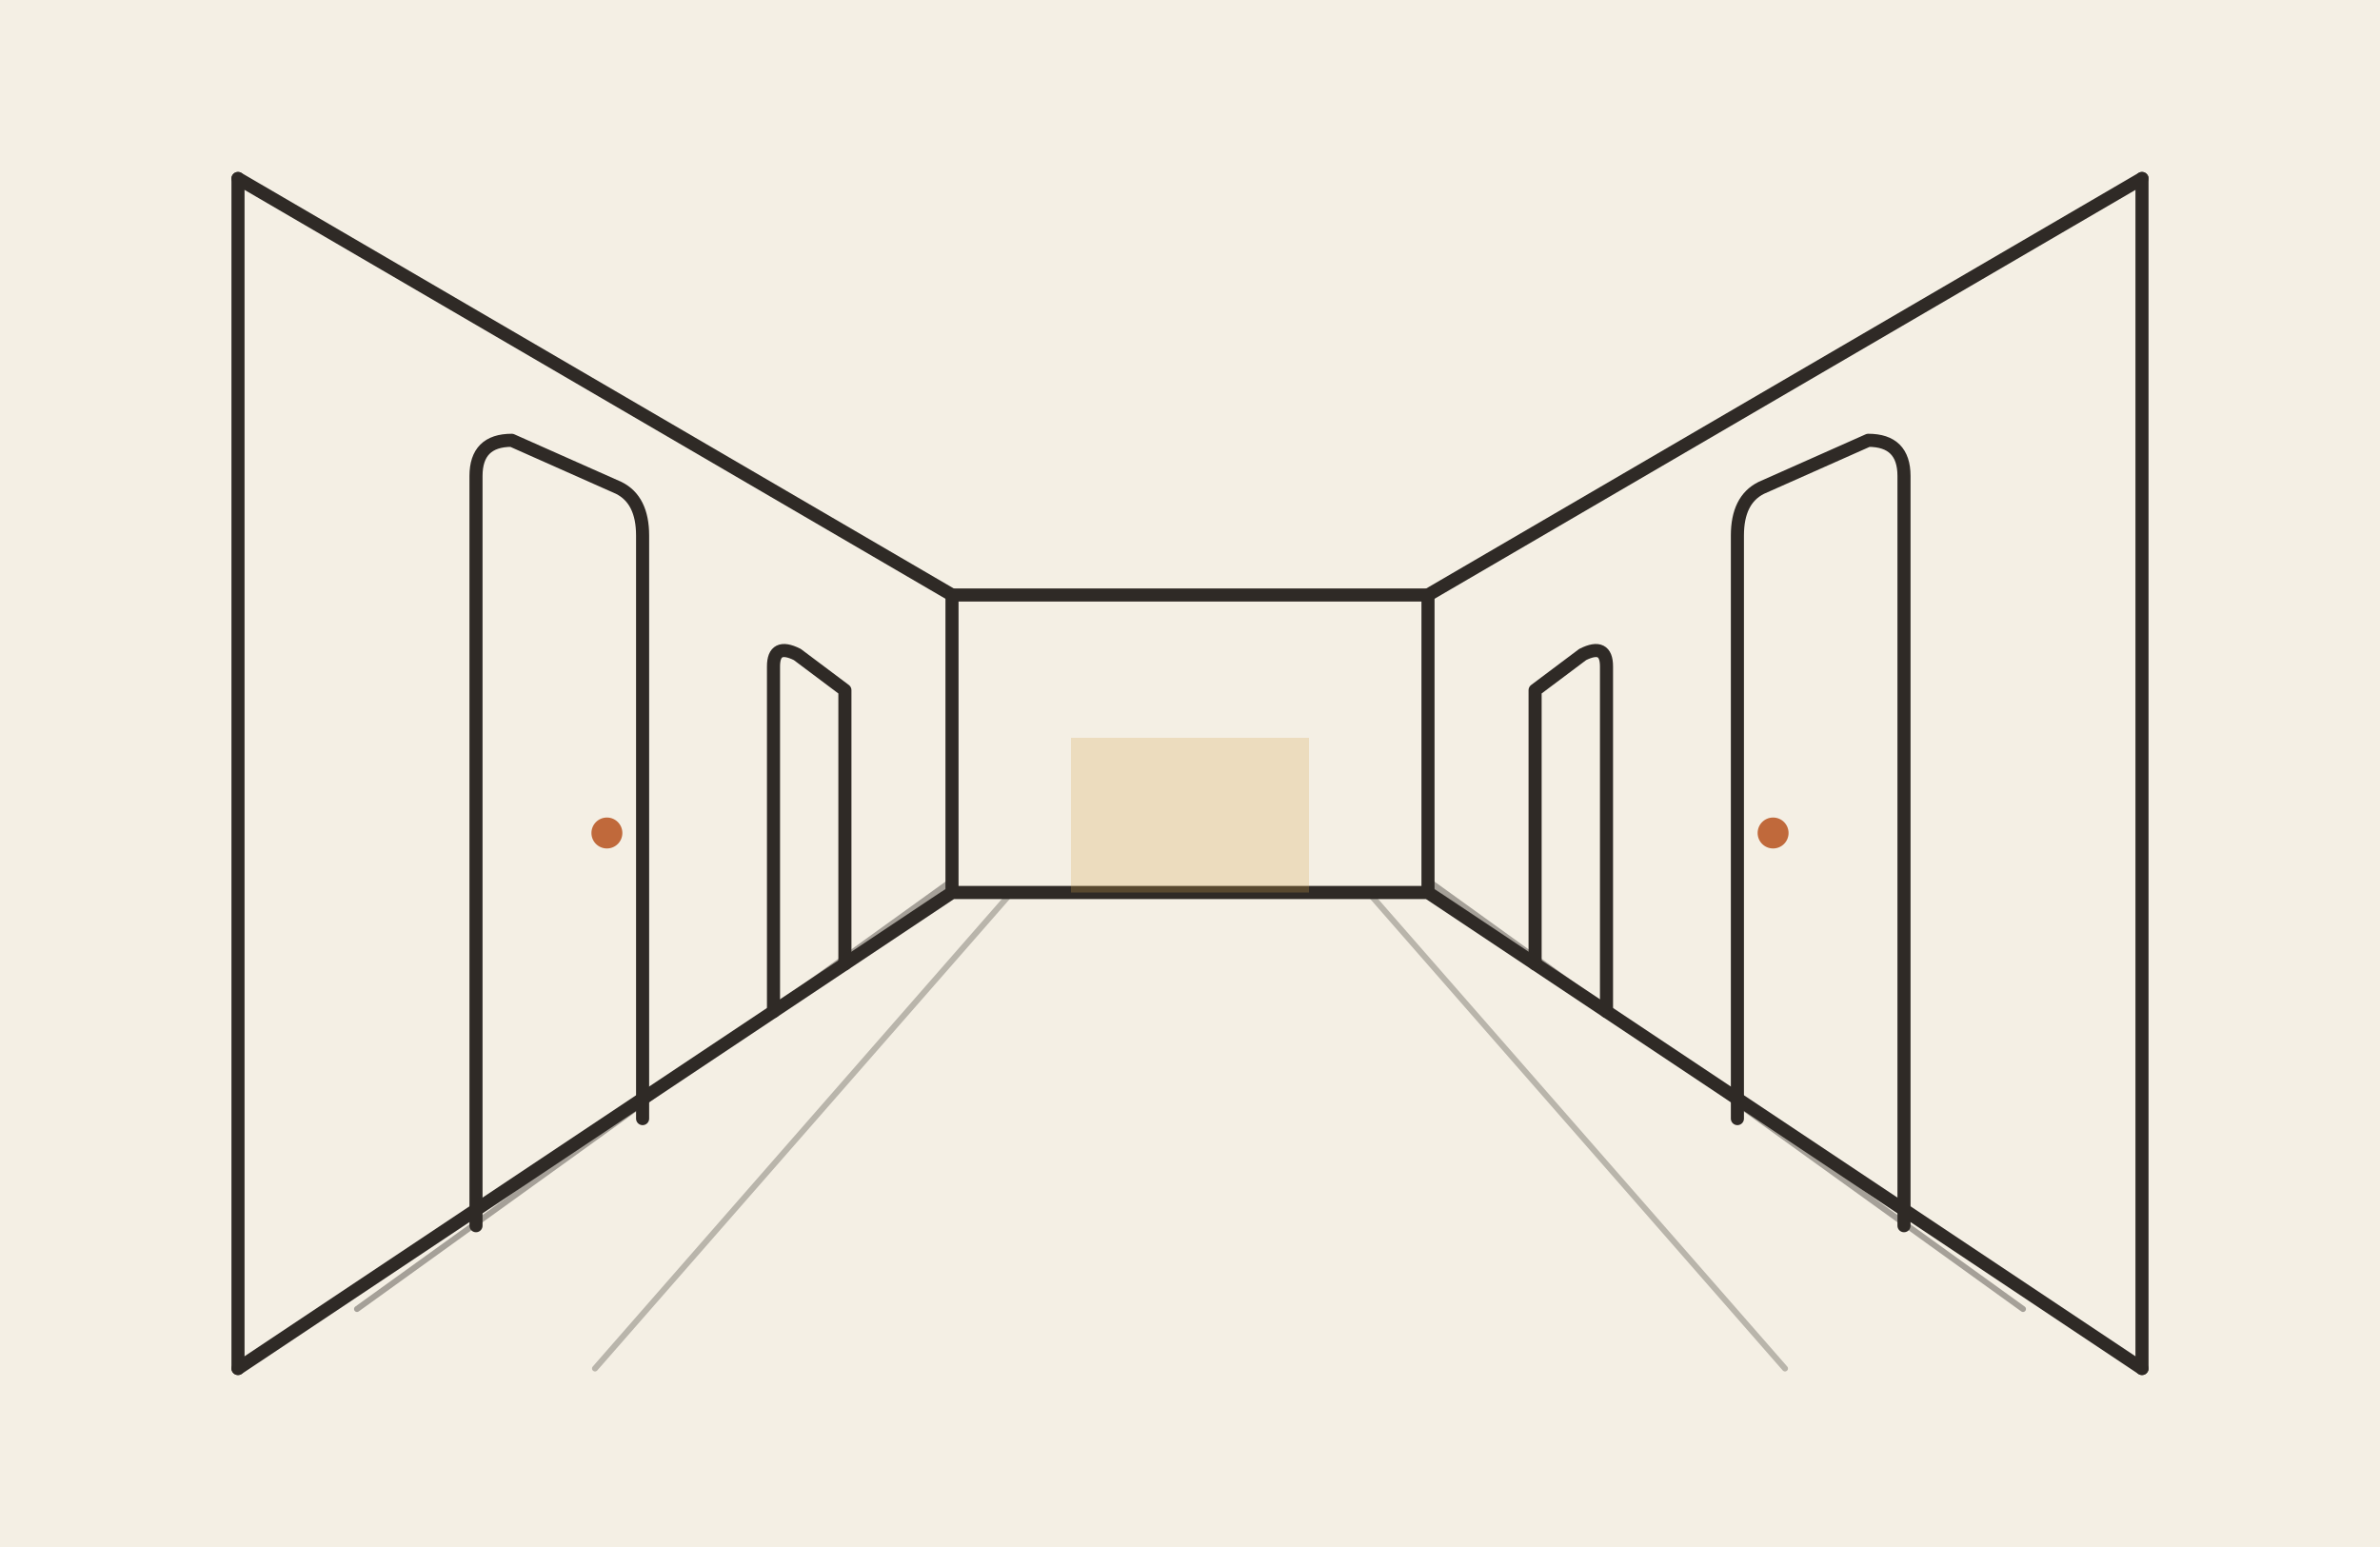
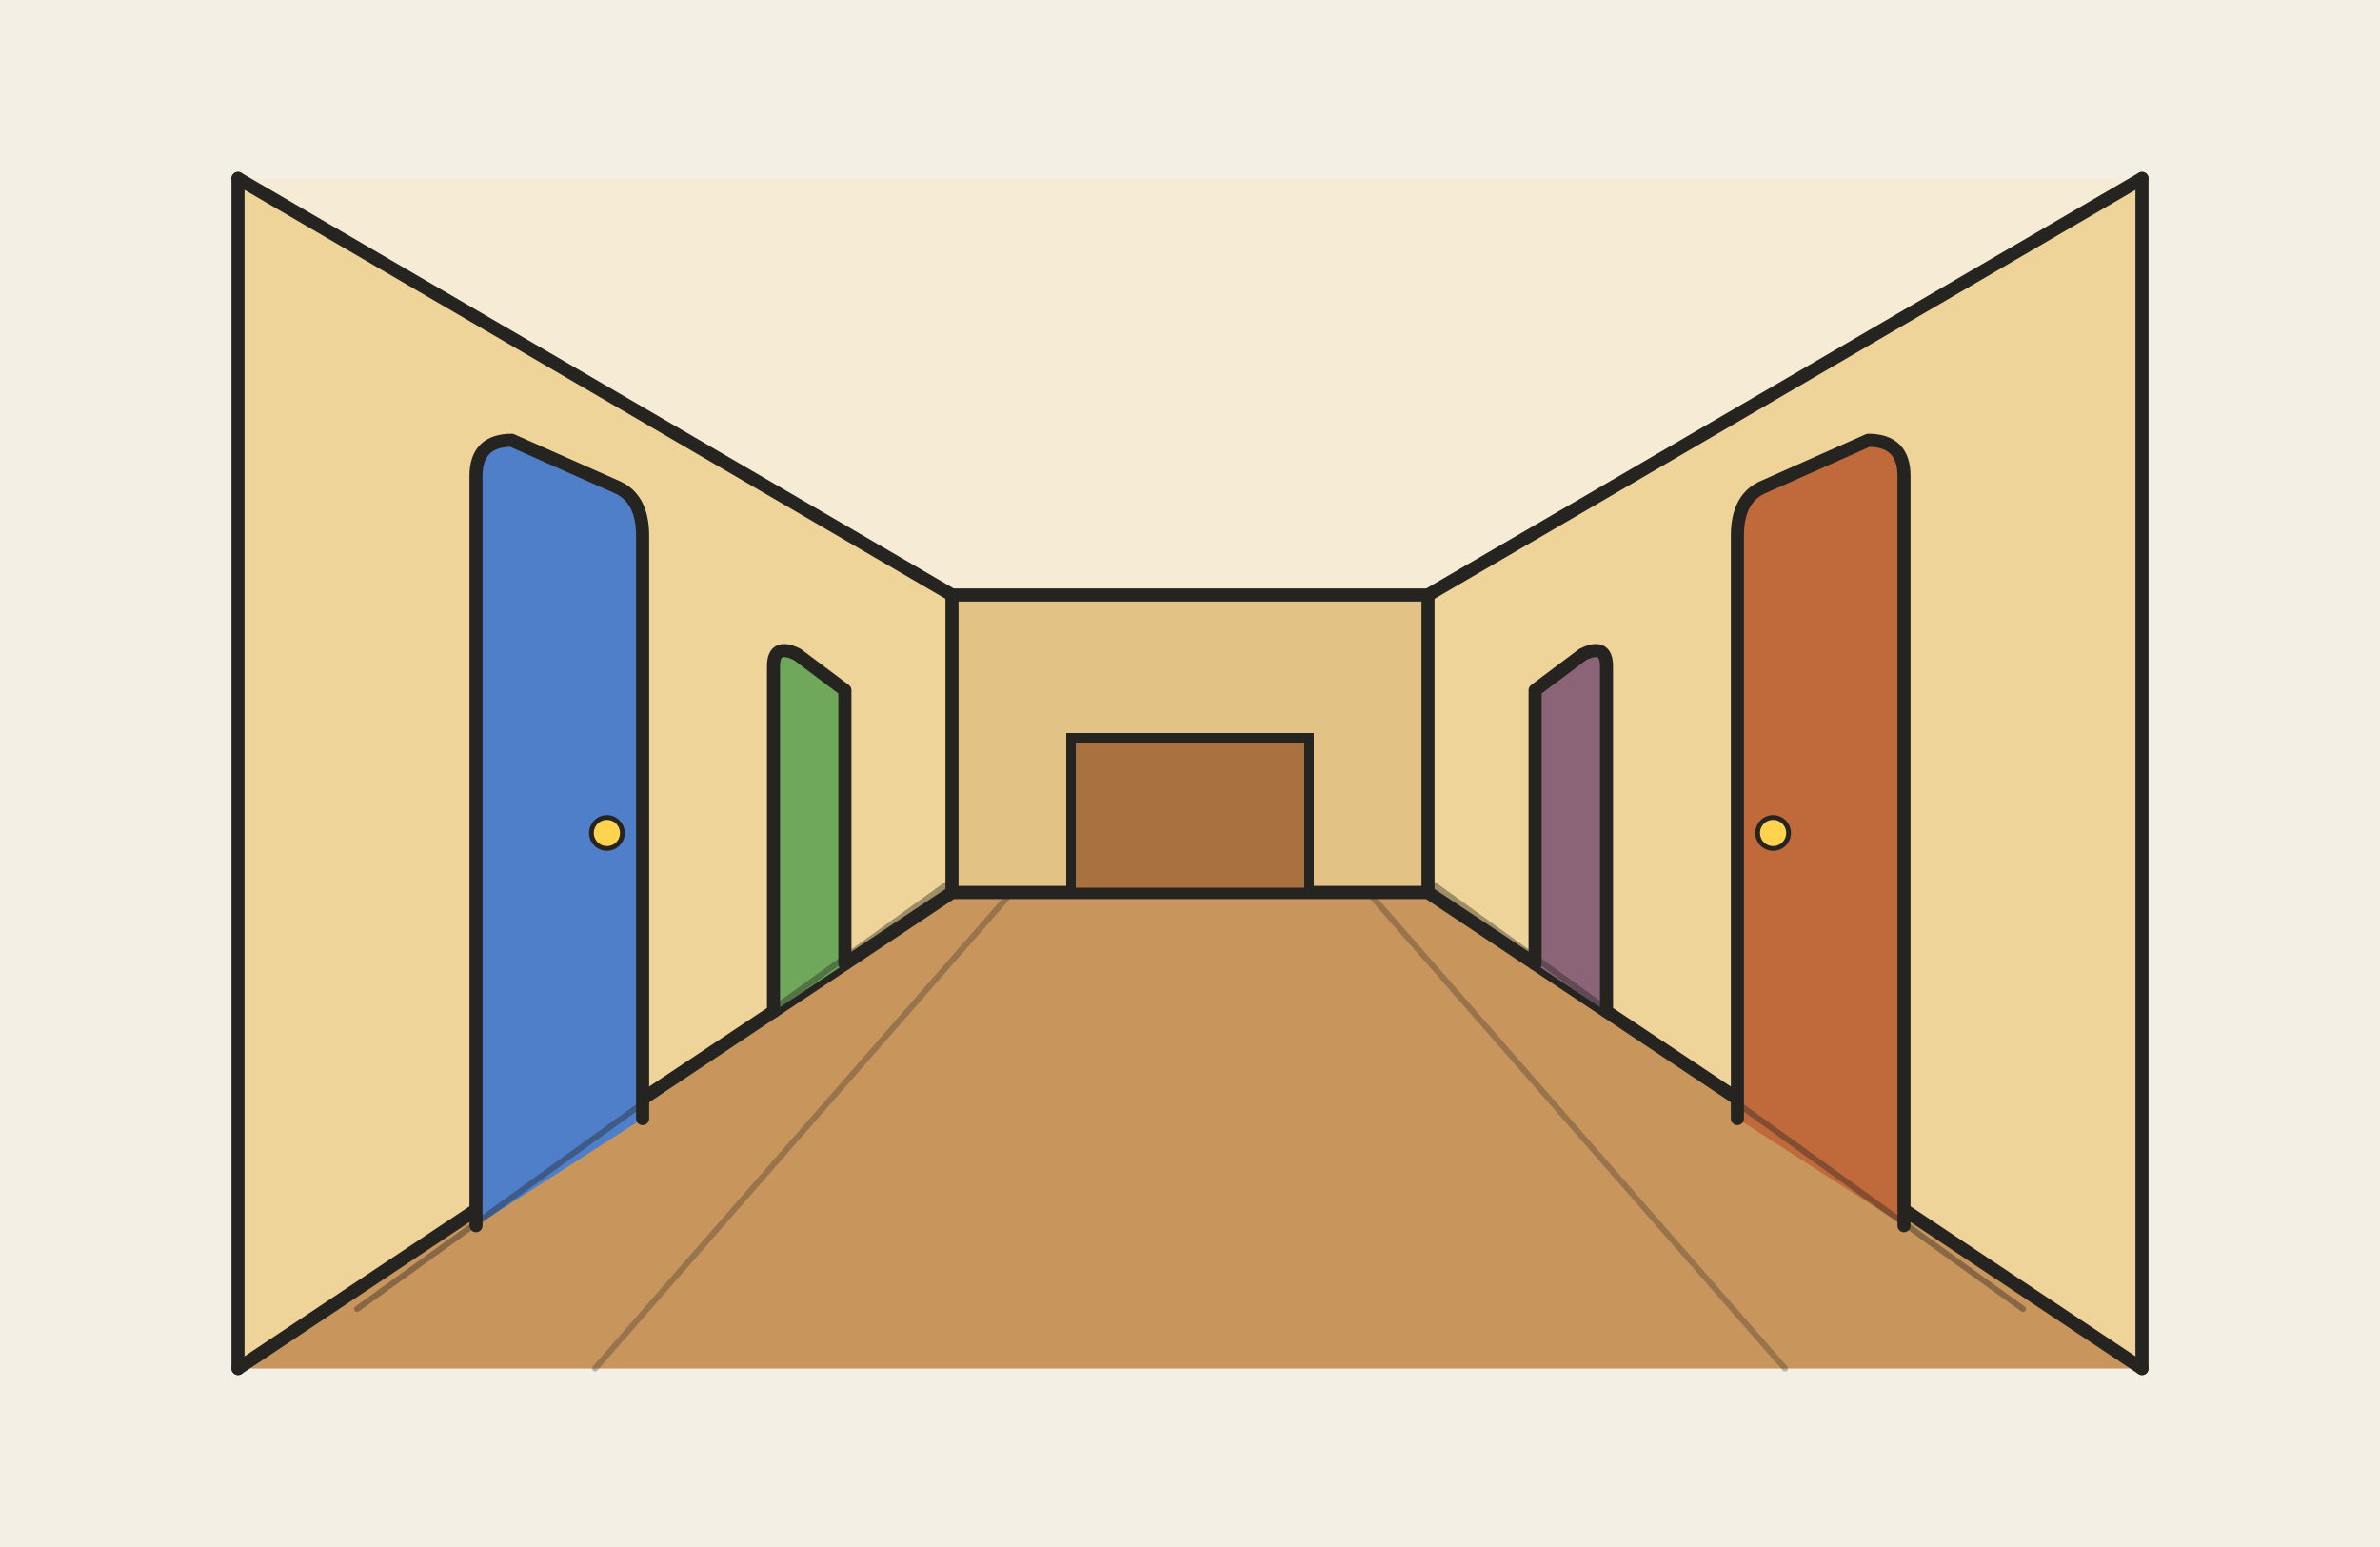
<svg xmlns="http://www.w3.org/2000/svg" viewBox="0 0 400 260" role="img" aria-label="Corridor with doors receding to a vanishing point">
  <rect width="400" height="260" fill="#f4efe4" />
-   <g fill="none" stroke="#2f2a26" stroke-width="2.2" stroke-linecap="round" stroke-linejoin="round">
+   <path d="M40 30 L160 100 L240 100 L360 30 Z" fill="#f6ecd6" />
+   <path d="M40 30 L160 100 V150 L40 230 Z" fill="#efd49a" />
+   <path d="M360 30 L240 100 V150 L360 230 Z" fill="#efd49a" />
+   <path d="M160 100 H240 V150 H160 Z" fill="#e3c285" />
+   <path d="M40 230 L160 150 L240 150 L360 230 Z" fill="#c8955c" />
+   <g fill="none" stroke="#262421" stroke-width="2.2" stroke-linecap="round" stroke-linejoin="round">
    <path d="M40 230 L160 150 L240 150 L360 230" />
    <path d="M40 30 L160 100 L240 100 L360 30" />
    <path d="M40 30 L40 230 M360 30 L360 230 M160 100 L160 150 M240 100 L240 150" />
-     <path d="M80 206 L80 80 Q80 74 86 74 L104 82 Q108 84 108 90 L108 188" />
-     <path d="M320 206 L320 80 Q320 74 314 74 L296 82 Q292 84 292 90 L292 188" />
-     <path d="M130 170 L130 112 Q130 108 134 110 L142 116 L142 162" />
-     <path d="M270 170 L270 112 Q270 108 266 110 L258 116 L258 162" />
+     <path d="M80 206 L80 80 Q80 74 86 74 L104 82 Q108 84 108 90 L108 188" fill="#4f7fc9" />
+     <path d="M320 206 L320 80 Q320 74 314 74 L296 82 Q292 84 292 90 L292 188" fill="#c0693b" />
+     <path d="M130 170 L130 112 Q130 108 134 110 L142 116 L142 162" fill="#6fa85a" />
+     <path d="M270 170 L270 112 Q270 108 266 110 L258 116 L258 162" fill="#8b6478" />
    <path d="M60 220 L160 148 M340 220 L240 148" stroke-width="1" opacity=".4" />
    <path d="M100 230 L170 150 M300 230 L230 150" stroke-width="1" opacity=".3" />
  </g>
-   <circle cx="102" cy="140" r="2.6" fill="#c0693b" />
-   <circle cx="298" cy="140" r="2.6" fill="#c0693b" />
-   <path d="M180 124 L220 124 L220 150 L180 150 Z" fill="#d3a44c" opacity=".25" />
+   <circle cx="102" cy="140" r="2.6" fill="#ffd34d" stroke="#262421" stroke-width=".8" />
+   <circle cx="298" cy="140" r="2.6" fill="#ffd34d" stroke="#262421" stroke-width=".8" />
+   <path d="M180 124 L220 124 L220 150 L180 150 Z" fill="#a9713f" stroke="#262421" stroke-width="1.6" />
</svg>
